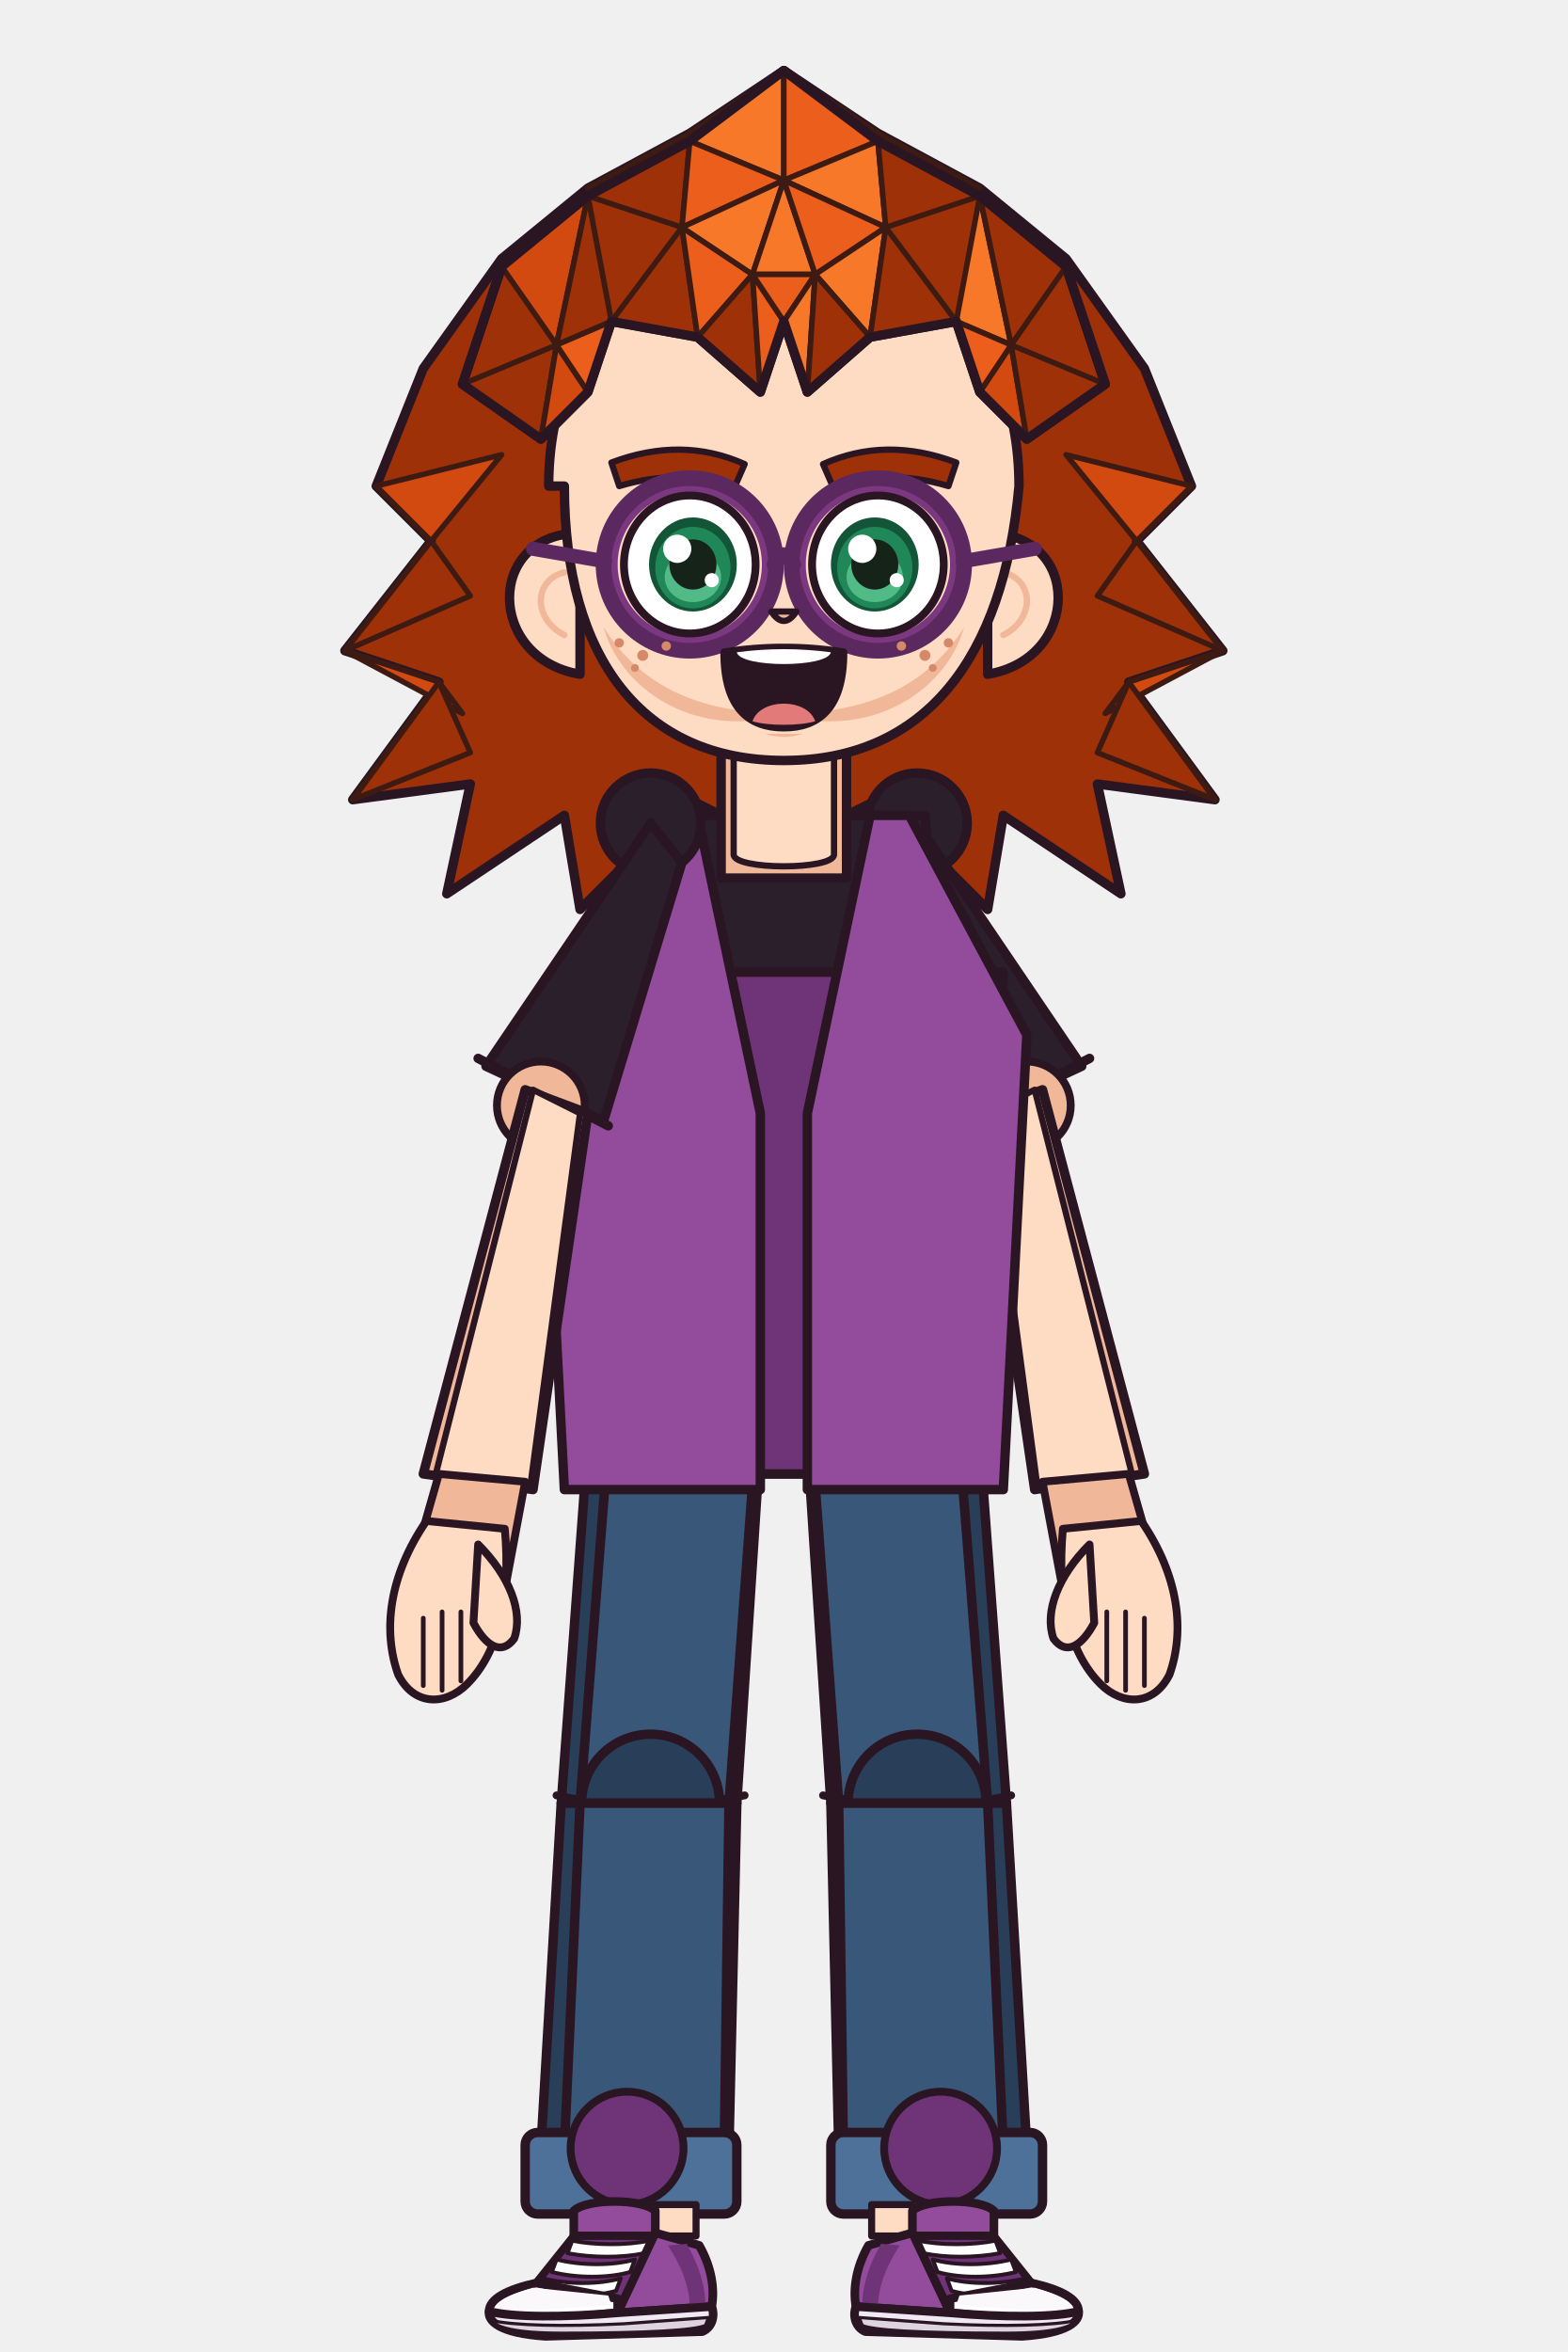
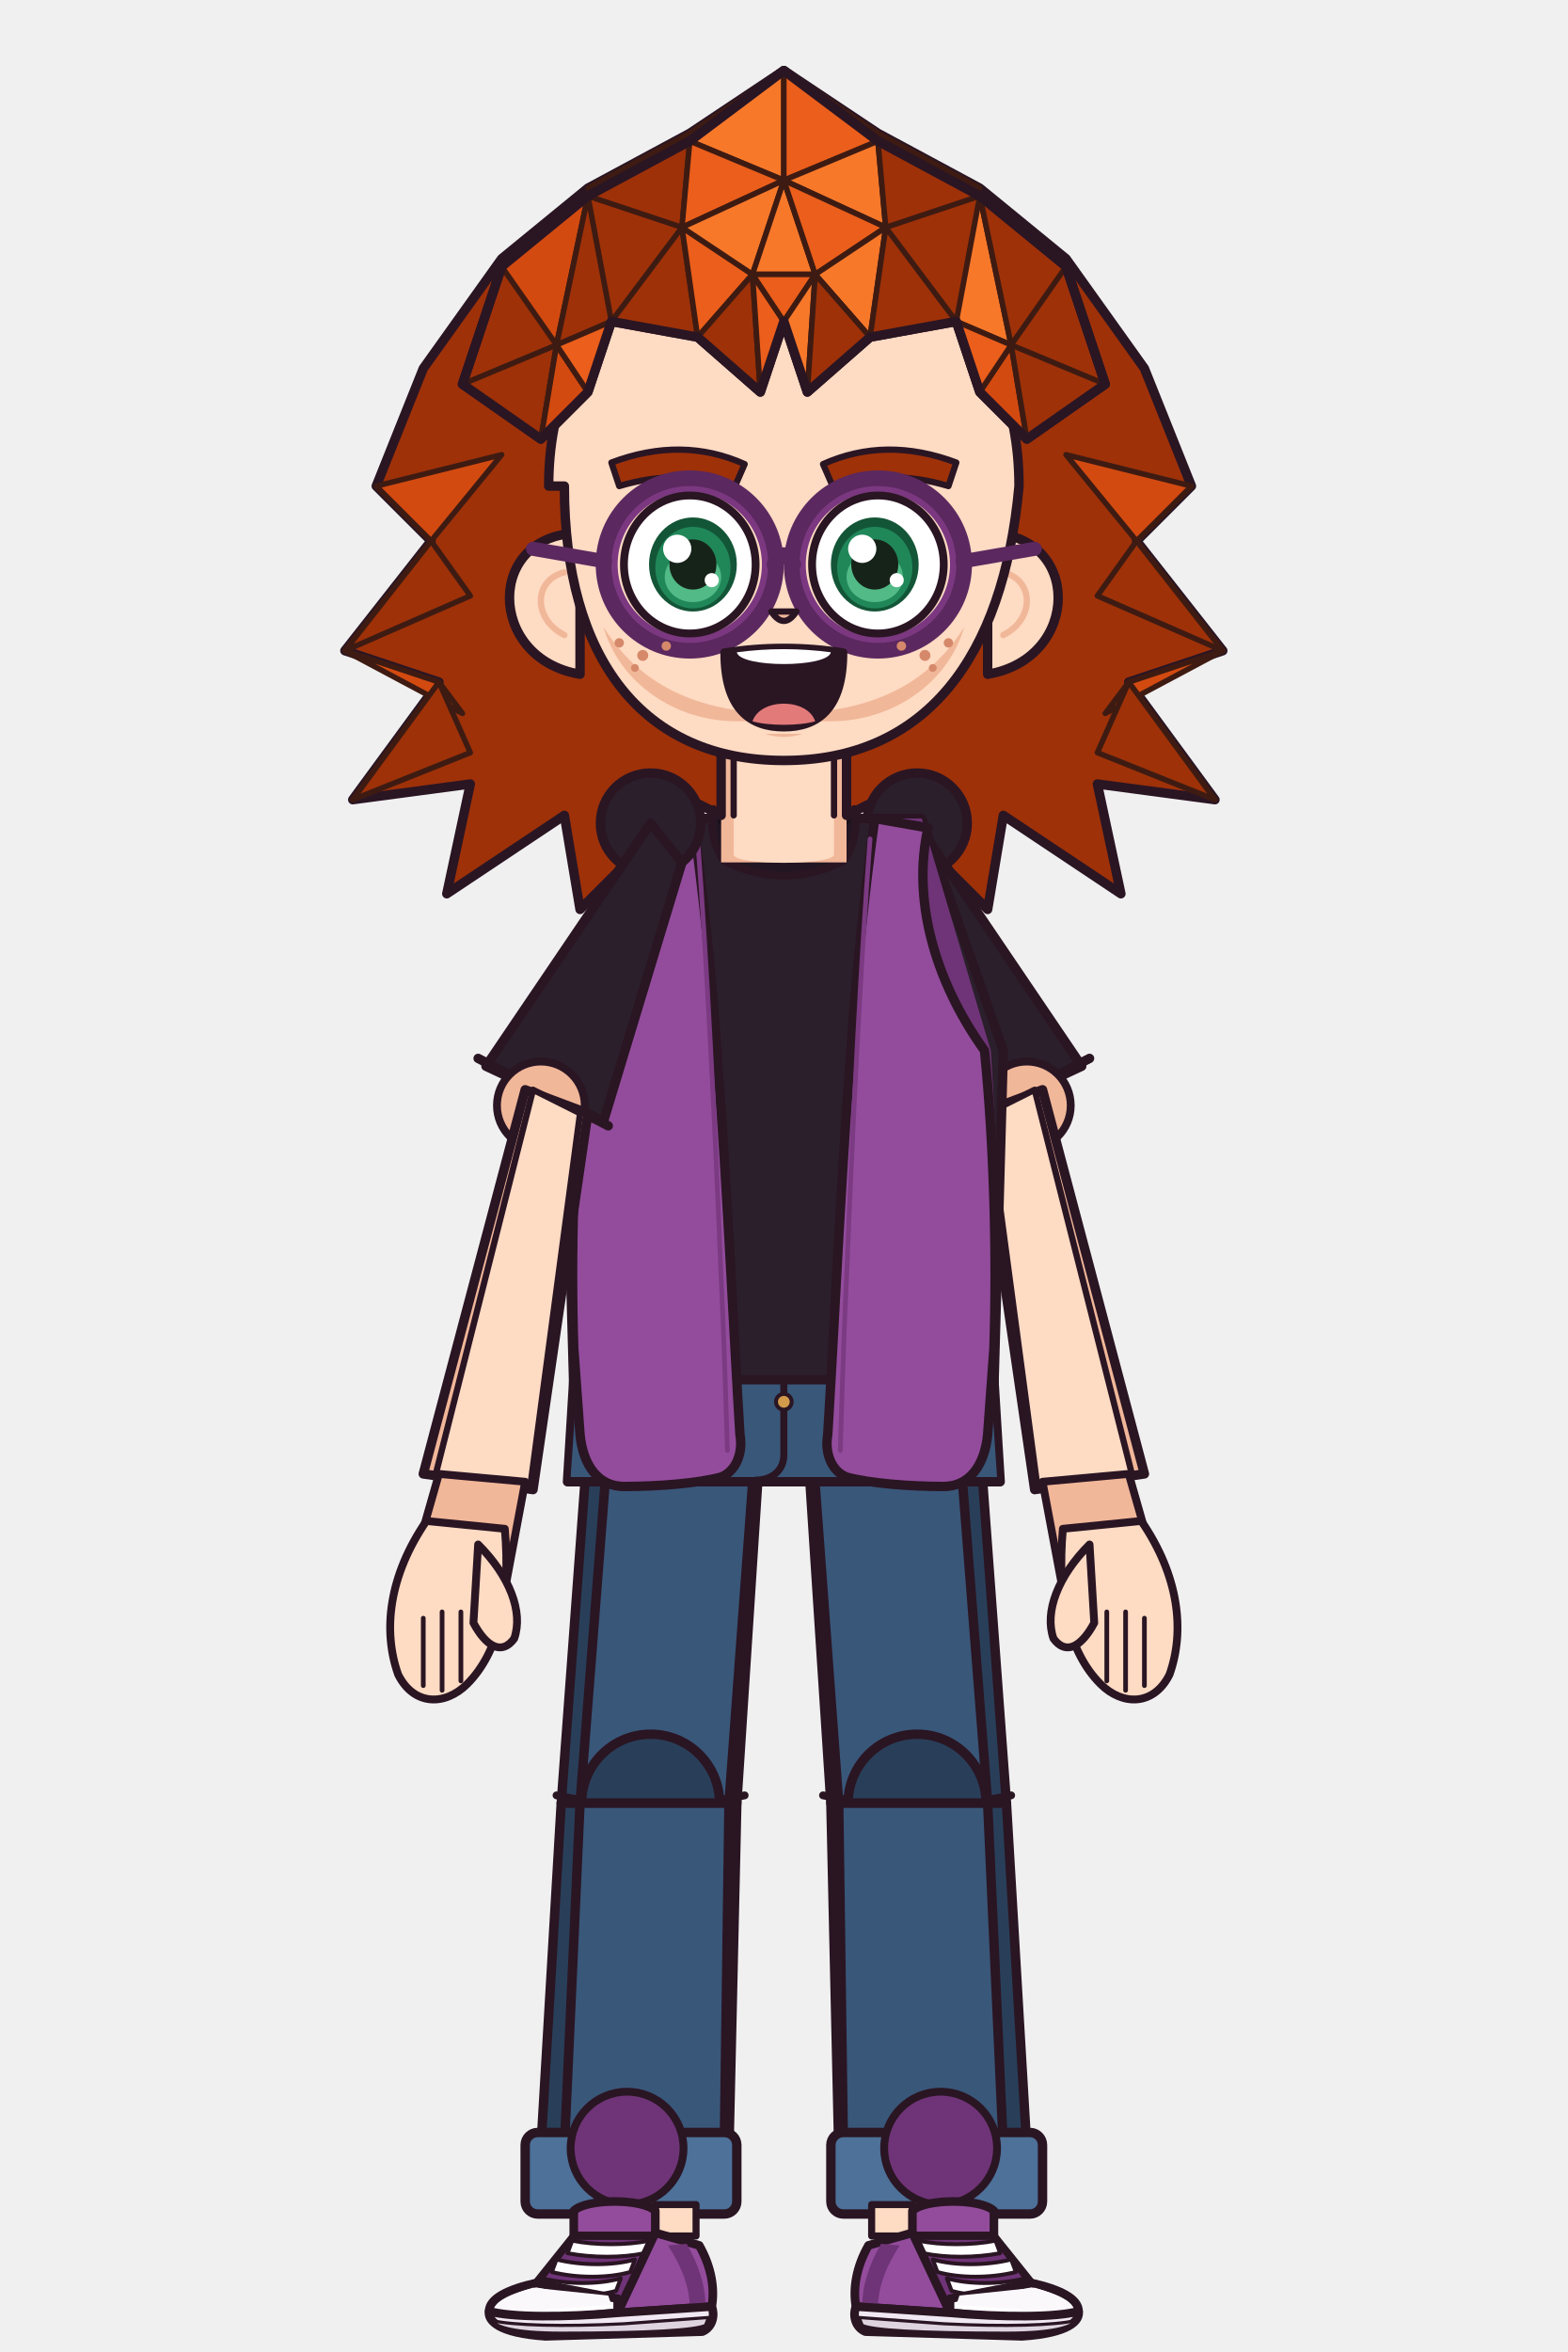
<svg xmlns="http://www.w3.org/2000/svg" viewBox="0 0 1000 1500" width="1000" height="1500">
  <rect width="1000" height="1500" fill="none" />
  <g id="character_root">
    <g id="fk_head_back" transform="rotate(0.0, 500, 520)">
      <g id="layer_head_back">
        <path fill="#9e3108" stroke="#2a1523" stroke-width="6" stroke-linecap="round" stroke-linejoin="round" d="M500 45 L440 85 L375 120 L320 165 L270 235 L240 310 L275 345 L220 415 L280 435 L225 510 L300 500 L285 570 L360 520 L370 580 L440 510 L500 540 L560 510 L630 580 L640 520 L715 570 L700 500 L775 510 L720 435 L780 415 L725 345 L760 310 L730 235 L680 165 L625 120 L560 85 Z" />
        <polygon points="240,310 275,345 320,290" fill="#d34a10" stroke="#3e1b12" stroke-width="3.5" stroke-linejoin="round" />
        <polygon points="275,345 220,415 300,380" fill="#9e3108" stroke="#3e1b12" stroke-width="3.5" stroke-linejoin="round" />
        <polygon points="220,415 280,435 295,455" fill="#d34a10" stroke="#3e1b12" stroke-width="3.5" stroke-linejoin="round" />
        <polygon points="280,435 225,510 300,480" fill="#9e3108" stroke="#3e1b12" stroke-width="3.5" stroke-linejoin="round" />
        <polygon points="760,310 725,345 680,290" fill="#d34a10" stroke="#3e1b12" stroke-width="3.5" stroke-linejoin="round" />
        <polygon points="725,345 780,415 700,380" fill="#9e3108" stroke="#3e1b12" stroke-width="3.5" stroke-linejoin="round" />
        <polygon points="780,415 720,435 705,455" fill="#d34a10" stroke="#3e1b12" stroke-width="3.5" stroke-linejoin="round" />
        <polygon points="720,435 775,510 700,480" fill="#9e3108" stroke="#3e1b12" stroke-width="3.5" stroke-linejoin="round" />
        <polygon points="500,45 440,85 500,140" fill="#eb5e1b" stroke="#3e1b12" stroke-width="3.5" stroke-linejoin="round" />
        <polygon points="500,45 500,140 560,85" fill="#f8782a" stroke="#3e1b12" stroke-width="3.5" stroke-linejoin="round" />
        <polygon points="440,85 375,120 440,165" fill="#9e3108" stroke="#3e1b12" stroke-width="3.5" stroke-linejoin="round" />
        <polygon points="440,85 440,165 500,140" fill="#d34a10" stroke="#3e1b12" stroke-width="3.5" stroke-linejoin="round" />
        <polygon points="560,85 500,140 560,165" fill="#d34a10" stroke="#3e1b12" stroke-width="3.5" stroke-linejoin="round" />
        <polygon points="560,85 625,120 560,165" fill="#9e3108" stroke="#3e1b12" stroke-width="3.5" stroke-linejoin="round" />
      </g>
    </g>
    <g id="fk_leg_r" transform="rotate(0.0, 565, 930)">
      <g id="layer_leg_upper_right">
        <circle cx="565" cy="930" r="48" fill="#293f59" stroke="#2a1523" stroke-width="6" />
        <path fill="#293f59" stroke="#2a1523" stroke-width="6" stroke-linecap="round" stroke-linejoin="round" d="M515 920 L530 1150 L642 1150 L625 920 Z" />
        <path fill="#395779" stroke="#2a1523" stroke-width="6" stroke-linecap="round" stroke-linejoin="round" d="M518 920 L535 1150 L630 1150 L612 920 Z" />
        <path fill="#293f59" stroke="#2a1523" stroke-width="5" stroke-linecap="round" d="M525 1145 Q585 1158 645 1145" />
      </g>
      <g id="fk_leg_lower_r" transform="rotate(0.0, 585, 1150)">
        <g id="layer_leg_lower_right">
          <circle cx="585" cy="1150" r="44" fill="#293f59" stroke="#2a1523" stroke-width="6" />
          <path fill="#293f59" stroke="#2a1523" stroke-width="6" stroke-linecap="round" stroke-linejoin="round" d="M530 1150 L535 1370 L655 1370 L642 1150 Z" />
          <path fill="#395779" stroke="#2a1523" stroke-width="6" stroke-linecap="round" stroke-linejoin="round" d="M535 1150 L538 1370 L640 1370 L630 1150 Z" />
          <rect x="530" y="1360" width="135" height="52" rx="8" fill="#4d7199" stroke="#2a1523" stroke-width="6" />
        </g>
        <g id="fk_shoe_r" transform="rotate(0.0, 600, 1380)">
          <g id="layer_shoe_right">
            <circle cx="600" cy="1370" r="36" fill="#6f3477" stroke="#2a1523" stroke-width="5" />
            <path fill="#fedbc3" stroke="#2a1523" stroke-width="4.5" stroke-linecap="round" stroke-linejoin="round" d="M582 1406 L556 1406 L556 1426 L582 1426 Z" />
            <path fill="#934c9c" stroke="#2a1523" stroke-width="5.5" stroke-linecap="round" stroke-linejoin="round" d="M634 1410 C626 1402 590 1402 582 1410 L582 1426 L634 1426 Z" />
            <path fill="#6f3477" stroke="#2a1523" stroke-width="5" stroke-linecap="round" stroke-linejoin="round" d="M634 1426 L582 1426 L606 1474 L658 1456 Z" />
            <path fill="#ffffff" stroke="#2a1523" stroke-width="2.5" stroke-linejoin="round" d="M635 1429 C620 1432 600 1432 586 1429 L589 1437 C603 1440 622 1440 638 1437 Z" />
            <path fill="#ffffff" stroke="#2a1523" stroke-width="2.5" stroke-linejoin="round" d="M645 1441 C629 1445 609 1445 595 1441 L598 1449 C612 1453 632 1453 648 1449 Z" />
            <path fill="#ffffff" stroke="#2a1523" stroke-width="2.5" stroke-linejoin="round" d="M654 1453 C638 1457 618 1457 604 1453 L607 1461 C621 1465 641 1465 657 1461 Z" />
            <path fill="#934c9c" stroke="#2a1523" stroke-width="5.5" stroke-linecap="round" stroke-linejoin="round" d="M582 1424 L554 1432 C546 1446 544 1460 546 1471 L606 1475 L582 1424 Z" />
            <path fill="#6f3477" d="M562 1431 C554 1445 550 1458 550 1471 L560 1472 C560 1458 566 1444 574 1432 Z" />
            <path fill="#ffffff" stroke="#2a1523" stroke-width="5.5" stroke-linecap="round" stroke-linejoin="round" d="M658 1456 C676 1460 688 1466 688 1474 C688 1478 678 1481 650 1479 L606 1475 L606 1466 Z" />
            <path fill="#fbf8fc" d="M660 1459 C674 1463 684 1468 684 1474 L652 1473 L610 1470 L612 1464 Z" />
            <path fill="#f0e8f2" stroke="#2a1523" stroke-width="5.5" stroke-linecap="round" stroke-linejoin="round" d="M688 1474 C689 1480 682 1488 652 1490 L552 1487 C545 1484 544 1476 546 1471 L606 1475 C640 1478 674 1478 688 1474 Z" />
            <path fill="#ded4e0" stroke="#2a1523" stroke-width="2" stroke-linejoin="round" d="M686 1480 C672 1483 642 1484 602 1482 L548 1478 L550 1483 C556 1486 585 1488 642 1488 C672 1488 684 1484 686 1480 Z" />
          </g>
        </g>
      </g>
    </g>
    <g id="fk_leg_l" transform="rotate(0.0, 435, 930)">
      <g id="layer_leg_upper_left">
        <circle cx="435" cy="930" r="48" fill="#293f59" stroke="#2a1523" stroke-width="6" />
        <path fill="#293f59" stroke="#2a1523" stroke-width="6" stroke-linecap="round" stroke-linejoin="round" d="M375 920 L358 1150 L470 1150 L485 920 Z" />
        <path fill="#395779" stroke="#2a1523" stroke-width="6" stroke-linecap="round" stroke-linejoin="round" d="M388 920 L370 1150 L465 1150 L482 920 Z" />
        <path fill="#293f59" stroke="#2a1523" stroke-width="5" stroke-linecap="round" d="M355 1145 Q415 1158 475 1145" />
      </g>
      <g id="fk_leg_lower_l" transform="rotate(0.0, 415, 1150)">
        <g id="layer_leg_lower_left">
          <circle cx="415" cy="1150" r="44" fill="#293f59" stroke="#2a1523" stroke-width="6" />
          <path fill="#293f59" stroke="#2a1523" stroke-width="6" stroke-linecap="round" stroke-linejoin="round" d="M358 1150 L345 1370 L465 1370 L470 1150 Z" />
          <path fill="#395779" stroke="#2a1523" stroke-width="6" stroke-linecap="round" stroke-linejoin="round" d="M370 1150 L360 1370 L462 1370 L465 1150 Z" />
          <rect x="335" y="1360" width="135" height="52" rx="8" fill="#4d7199" stroke="#2a1523" stroke-width="6" />
        </g>
        <g id="fk_shoe_l" transform="rotate(0.0, 400, 1380)">
          <g id="layer_shoe_left">
            <circle cx="400" cy="1370" r="36" fill="#6f3477" stroke="#2a1523" stroke-width="5" />
            <path fill="#fedbc3" stroke="#2a1523" stroke-width="4.5" stroke-linecap="round" stroke-linejoin="round" d="M418 1406 L444 1406 L444 1426 L418 1426 Z" />
            <path fill="#934c9c" stroke="#2a1523" stroke-width="5.5" stroke-linecap="round" stroke-linejoin="round" d="M366 1410 C374 1402 410 1402 418 1410 L418 1426 L366 1426 Z" />
            <path fill="#6f3477" stroke="#2a1523" stroke-width="5" stroke-linecap="round" stroke-linejoin="round" d="M366 1426 L418 1426 L394 1474 L342 1456 Z" />
            <path fill="#ffffff" stroke="#2a1523" stroke-width="2.5" stroke-linejoin="round" d="M365 1429 C380 1432 400 1432 414 1429 L411 1437 C397 1440 378 1440 362 1437 Z" />
            <path fill="#ffffff" stroke="#2a1523" stroke-width="2.5" stroke-linejoin="round" d="M355 1441 C371 1445 391 1445 405 1441 L402 1449 C388 1453 368 1453 352 1449 Z" />
            <path fill="#ffffff" stroke="#2a1523" stroke-width="2.5" stroke-linejoin="round" d="M346 1453 C362 1457 382 1457 396 1453 L393 1461 C379 1465 359 1465 343 1461 Z" />
            <path fill="#934c9c" stroke="#2a1523" stroke-width="5.5" stroke-linecap="round" stroke-linejoin="round" d="M418 1424 L446 1432 C454 1446 456 1460 454 1471 L394 1475 L418 1424 Z" />
            <path fill="#6f3477" d="M438 1431 C446 1445 450 1458 450 1471 L440 1472 C440 1458 434 1444 426 1432 Z" />
            <path fill="#ffffff" stroke="#2a1523" stroke-width="5.5" stroke-linecap="round" stroke-linejoin="round" d="M342 1456 C324 1460 312 1466 312 1474 C312 1478 322 1481 350 1479 L394 1475 L394 1466 Z" />
            <path fill="#fbf8fc" d="M340 1459 C326 1463 316 1468 316 1474 L348 1473 L390 1470 L388 1464 Z" />
            <path fill="#f0e8f2" stroke="#2a1523" stroke-width="5.5" stroke-linecap="round" stroke-linejoin="round" d="M312 1474 C311 1480 318 1488 348 1490 L448 1487 C455 1484 456 1476 454 1471 L394 1475 C360 1478 326 1478 312 1474 Z" />
            <path fill="#ded4e0" stroke="#2a1523" stroke-width="2" stroke-linejoin="round" d="M314 1480 C328 1483 358 1484 398 1482 L452 1478 L450 1483 C444 1486 415 1488 358 1488 C328 1488 316 1484 314 1480 Z" />
          </g>
        </g>
      </g>
    </g>
    <g id="fk_arm_r" transform="rotate(0.0, 585, 525)">
      <g id="layer_arm_upper_right">
        <circle cx="585" cy="525" r="32" fill="#2b1f2b" stroke="#2a1523" stroke-width="6" />
        <path fill="#2b1f2b" stroke="#2a1523" stroke-width="6" stroke-linecap="round" stroke-linejoin="round" d="M585 525 L690 680 L615 715 L565 550 Z" />
        <path fill="#2b1f2b" stroke="#2a1523" stroke-width="6" stroke-linecap="round" stroke-linejoin="round" d="M695 675 L612 718" />
      </g>
      <g id="fk_arm_lower_r" transform="rotate(0.0, 655, 705)">
        <g id="layer_arm_lower_right">
          <circle cx="655" cy="705" r="28" fill="#f1b799" stroke="#2a1523" stroke-width="5" />
          <path fill="#f1b799" stroke="#2a1523" stroke-width="6" stroke-linecap="round" stroke-linejoin="round" d="M665 695 L730 940 L660 950 L625 710 Z" />
          <path fill="#fedbc3" stroke="#2a1523" stroke-width="4" stroke-linecap="round" stroke-linejoin="round" d="M660 695 L722 940 L662 950 L630 710 Z" />
          <g id="girl_hand_r">
            <path fill="#f1b799" stroke="#2a1523" stroke-width="5" stroke-linecap="round" stroke-linejoin="round" d="M720 940 L740 1010 L680 1025 L665 945 Z" />
            <path fill="#fedbc3" stroke="#2a1523" stroke-width="5" stroke-linecap="round" stroke-linejoin="round" d="M728 970 C752 1005 756 1040 746 1068 C736 1088 716 1088 702 1074 C682 1054 674 1020 678 975 Z" />
            <path fill="#fedbc3" stroke="#2a1523" stroke-width="5" stroke-linecap="round" stroke-linejoin="round" d="M695 985 C675 1005 666 1028 672 1045 C680 1056 690 1050 698 1035 Z" />
            <line x1="730" y1="1075" x2="730" y2="1032" stroke="#2a1523" stroke-width="3" stroke-linecap="round" />
            <line x1="718" y1="1078" x2="718" y2="1028" stroke="#2a1523" stroke-width="3" stroke-linecap="round" />
            <line x1="706" y1="1072" x2="706" y2="1028" stroke="#2a1523" stroke-width="3" stroke-linecap="round" />
          </g>
        </g>
      </g>
    </g>
    <g id="layer_torso">
-       <path fill="#2b1f2b" stroke="#2a1523" stroke-width="6" stroke-linecap="round" stroke-linejoin="round" d="M410 520 L370 940 L630 940 L590 520 Z" />
-       <path fill="#fedbc3" stroke="#2a1523" stroke-width="5" stroke-linecap="round" stroke-linejoin="round" d="M465 520 C475 550 525 550 535 520 Z" />
-       <path fill="#6f3477" stroke="#2a1523" stroke-width="6" stroke-linecap="round" stroke-linejoin="round" d="M360 620 L370 940 L630 940 L640 620 Z" />
-       <path fill="#934c9c" stroke="#2a1523" stroke-width="6" stroke-linecap="round" stroke-linejoin="round" d="M420 520 L345 660 L360 950 L485 950 L485 710 L445 520 Z" />
-       <path fill="#934c9c" stroke="#2a1523" stroke-width="6" stroke-linecap="round" stroke-linejoin="round" d="M580 520 L655 660 L640 950 L515 950 L515 710 L555 520 Z" />
+       <path fill="#fedbc3" stroke="none" d="M465 500 L465 524 Q500 545 535 524 L535 500 Z" />
+       <path fill="#2b1f2b" stroke="#2a1523" stroke-width="6" stroke-linecap="round" stroke-linejoin="round" d="M412 522 L360 670 L366 885 L634 885 L640 670 L588 522 Z" />
+       <path fill="#221622" stroke="#2a1523" stroke-width="5" stroke-linecap="round" stroke-linejoin="round" d="M455 516 Q500 552 545 516 C548 532 542 544 538 549 Q500 568 462 549 C458 544 452 532 455 516 Z" />
+       <path fill="none" stroke="#180f19" stroke-width="2.5" stroke-linecap="round" d="M459 524 Q500 556 541 524" />
+       <path fill="#293f59" stroke="#2a1523" stroke-width="6" stroke-linecap="round" stroke-linejoin="round" d="M366 880 L362 945 L638 945 L634 880 Z" />
+       <path fill="#395779" stroke="none" d="M368 883 L364 942 L636 942 L632 883 Z" />
+       <path fill="none" stroke="#2a1523" stroke-width="4.5" stroke-linecap="round" d="M500 882 L500 928 C500 938 492 944 482 944" />
+       <circle cx="500" cy="894" r="5" fill="#d29a4a" stroke="#2a1523" stroke-width="2.5" />
+       <path fill="none" stroke="#2a1523" stroke-width="4" stroke-linecap="round" d="M395 905 Q415 918 425 942" />
+       <path fill="none" stroke="#2a1523" stroke-width="4" stroke-linecap="round" d="M605 905 Q585 918 575 942" />
+       <path fill="#6f3477" d="M412 522 L368 670 C364 730 362 800 365 860 L368 915 C372 935 380 948 398 948 L460 942 C470 938 474 928 472 915 C468 850 464 760 458 680 L442 522 Z" />
+       <path fill="#6f3477" d="M588 522 L632 670 C636 730 638 800 635 860 L632 915 C628 935 620 948 602 948 L540 942 C530 938 526 928 528 915 C532 850 536 760 542 680 L558 522 Z" />
+       <path fill="#934c9c" stroke="#2a1523" stroke-width="6" stroke-linecap="round" stroke-linejoin="round" d="M442 522 L408 528 C418 572 405 624 372 670 C366 730 364 800 366 860 L370 915 C372 935 382 948 398 948 C420 948 445 946 460 942 C470 938 474 926 472 915 C468 850 464 760 458 680 C454 620 448 565 442 522 Z" />
+       <path fill="none" stroke="#7b3a82" stroke-width="3" stroke-linecap="round" d="M445 535 C451 615 456 715 460 815 C462 855 463 895 464 925" />
+       <path fill="#934c9c" stroke="#2a1523" stroke-width="6" stroke-linecap="round" stroke-linejoin="round" d="M558 522 L592 528 C582 572 595 624 628 670 C634 730 636 800 634 860 L630 915 C628 935 618 948 602 948 C580 948 555 946 540 942 C530 938 526 926 528 915 C532 850 536 760 542 680 C546 620 552 565 558 522 Z" />
+       <path fill="none" stroke="#7b3a82" stroke-width="3" stroke-linecap="round" d="M555 535 C549 615 544 715 540 815 C538 855 537 895 536 925" />
    </g>
    <g id="fk_head_base" transform="rotate(0.0, 500, 520)">
      <g id="layer_head_base">
-         <path fill="#f1b799" stroke="#2a1523" stroke-width="6" stroke-linecap="round" stroke-linejoin="round" d="M460 450 L460 560 L540 560 L540 450 Z" />
-         <path fill="#fedbc3" stroke="#2a1523" stroke-width="4" stroke-linecap="round" stroke-linejoin="round" d="M468 450 L468 545 C468 555 532 555 532 545 L532 450 Z" />
+         <path fill="#f1b799" d="M460 450 L460 550 L540 550 L540 450 Z" />
+         <line x1="460" y1="450" x2="460" y2="520" stroke="#2a1523" stroke-width="6" stroke-linecap="round" />
+         <line x1="540" y1="450" x2="540" y2="520" stroke="#2a1523" stroke-width="6" stroke-linecap="round" />
+         <path fill="#fedbc3" d="M468 450 L468 545 C468 552 532 552 532 545 L532 450 Z" />
+         <line x1="468" y1="450" x2="468" y2="520" stroke="#2a1523" stroke-width="4" stroke-linecap="round" />
+         <line x1="532" y1="450" x2="532" y2="520" stroke="#2a1523" stroke-width="4" stroke-linecap="round" />
        <path fill="#fedbc3" stroke="#2a1523" stroke-width="6" stroke-linecap="round" stroke-linejoin="round" d="M370 340 C310 340 310 420 370 430 Z" />
        <path fill="none" stroke="#f1b799" stroke-width="4" stroke-linecap="round" d="M360 365 C340 370 340 395 360 405" />
        <path fill="#fedbc3" stroke="#2a1523" stroke-width="6" stroke-linecap="round" stroke-linejoin="round" d="M630 340 C690 340 690 420 630 430 Z" />
        <path fill="none" stroke="#f1b799" stroke-width="4" stroke-linecap="round" d="M640 365 C660 370 660 395 640 405" />
        <path fill="#fedbc3" stroke="#2a1523" stroke-width="6" stroke-linecap="round" stroke-linejoin="round" d="M350 310 C350 100 650 100 650 310 C640 420 590 485 500 485 C410 485 360 420 360 310 Z" />
        <path fill="#f1b799" d="M470 460 C430 460 395 435 385 400 C410 440 450 455 500 455 C550 455 590 440 615 400 C605 435 570 460 530 460 Z" />
        <path fill="#9e3108" stroke="#2a1523" stroke-width="4" stroke-linecap="round" stroke-linejoin="round" d="M390 295 Q435 278 475 296 L468 312 Q435 298 395 310 Z" />
        <path fill="#9e3108" stroke="#2a1523" stroke-width="4" stroke-linecap="round" stroke-linejoin="round" d="M610 295 Q565 278 525 296 L532 312 Q565 298 605 310 Z" />
        <circle cx="440" cy="360" r="54" fill="none" stroke="#5b285f" stroke-width="12" stroke-linecap="round" />
        <circle cx="440" cy="360" r="48" fill="none" stroke="#7b3880" stroke-width="4" />
        <circle cx="560" cy="360" r="54" fill="none" stroke="#5b285f" stroke-width="12" stroke-linecap="round" />
        <circle cx="560" cy="360" r="48" fill="none" stroke="#7b3880" stroke-width="4" />
        <path fill="none" stroke="#5b285f" stroke-width="10" stroke-linecap="round" d="M494 360 Q500 348 506 360" />
        <line x1="386" y1="358" x2="340" y2="350" stroke="#5b285f" stroke-width="9" stroke-linecap="round" />
        <line x1="614" y1="358" x2="660" y2="350" stroke="#5b285f" stroke-width="9" stroke-linecap="round" />
        <circle cx="395" cy="410" r="3" fill="#d5896a" />
        <circle cx="410" cy="418" r="3.5" fill="#d5896a" />
        <circle cx="425" cy="412" r="3" fill="#d5896a" />
        <circle cx="405" cy="426" r="2.5" fill="#d5896a" />
        <circle cx="605" cy="410" r="3" fill="#d5896a" />
        <circle cx="590" cy="418" r="3.5" fill="#d5896a" />
        <circle cx="575" cy="412" r="3" fill="#d5896a" />
        <circle cx="595" cy="426" r="2.5" fill="#d5896a" />
        <path fill="#f1b799" stroke="#2a1523" stroke-width="4" stroke-linecap="round" stroke-linejoin="round" d="M492 390 Q500 402 508 390 Z" />
        <path fill="#9e3108" stroke="#2a1523" stroke-width="6" stroke-linecap="round" stroke-linejoin="round" d="M500 45 L440 90 L375 125 L320 170 L295 245 L345 280 L375 250 L390 205 L445 215 L485 250 L500 205 L515 250 L555 215 L610 205 L625 250 L655 280 L705 245 L680 170 L625 125 L560 90 Z" />
        <polygon points="500,45 440,90 500,115" fill="#f8782a" stroke="#3e1b12" stroke-width="3.5" stroke-linejoin="round" />
        <polygon points="500,45 500,115 560,90" fill="#eb5e1b" stroke="#3e1b12" stroke-width="3.5" stroke-linejoin="round" />
        <polygon points="440,90 375,125 435,145" fill="#9e3108" stroke="#3e1b12" stroke-width="3.5" stroke-linejoin="round" />
        <polygon points="440,90 435,145 500,115" fill="#eb5e1b" stroke="#3e1b12" stroke-width="3.5" stroke-linejoin="round" />
        <polygon points="560,90 500,115 565,145" fill="#f8782a" stroke="#3e1b12" stroke-width="3.5" stroke-linejoin="round" />
        <polygon points="560,90 625,125 565,145" fill="#9e3108" stroke="#3e1b12" stroke-width="3.5" stroke-linejoin="round" />
        <polygon points="435,145 390,205 445,215" fill="#9e3108" stroke="#3e1b12" stroke-width="3.5" stroke-linejoin="round" />
        <polygon points="435,145 445,215 480,175" fill="#eb5e1b" stroke="#3e1b12" stroke-width="3.5" stroke-linejoin="round" />
        <polygon points="500,115 435,145 480,175" fill="#f8782a" stroke="#3e1b12" stroke-width="3.5" stroke-linejoin="round" />
        <polygon points="500,115 480,175 520,175" fill="#f8782a" stroke="#3e1b12" stroke-width="3.5" stroke-linejoin="round" />
        <polygon points="500,115 520,175 565,145" fill="#eb5e1b" stroke="#3e1b12" stroke-width="3.5" stroke-linejoin="round" />
        <polygon points="565,145 520,175 555,215" fill="#f8782a" stroke="#3e1b12" stroke-width="3.5" stroke-linejoin="round" />
        <polygon points="565,145 555,215 610,205" fill="#9e3108" stroke="#3e1b12" stroke-width="3.5" stroke-linejoin="round" />
        <polygon points="480,175 445,215 485,250" fill="#9e3108" stroke="#3e1b12" stroke-width="3.5" stroke-linejoin="round" />
        <polygon points="480,175 485,250 500,205" fill="#eb5e1b" stroke="#3e1b12" stroke-width="3.5" stroke-linejoin="round" />
        <polygon points="480,175 520,175 500,205" fill="#eb5e1b" stroke="#3e1b12" stroke-width="3.5" stroke-linejoin="round" />
        <polygon points="520,175 500,205 515,250" fill="#f8782a" stroke="#3e1b12" stroke-width="3.5" stroke-linejoin="round" />
        <polygon points="520,175 515,250 555,215" fill="#9e3108" stroke="#3e1b12" stroke-width="3.5" stroke-linejoin="round" />
        <polygon points="375,125 320,170 355,220" fill="#d34a10" stroke="#3e1b12" stroke-width="3.5" stroke-linejoin="round" />
        <polygon points="375,125 355,220 390,205" fill="#9e3108" stroke="#3e1b12" stroke-width="3.5" stroke-linejoin="round" />
        <polygon points="355,220 295,245 345,280" fill="#9e3108" stroke="#3e1b12" stroke-width="3.5" stroke-linejoin="round" />
        <polygon points="355,220 345,280 375,250" fill="#d34a10" stroke="#3e1b12" stroke-width="3.5" stroke-linejoin="round" />
        <polygon points="355,220 375,250 390,205" fill="#eb5e1b" stroke="#3e1b12" stroke-width="3.5" stroke-linejoin="round" />
        <polygon points="625,125 610,205 645,220" fill="#f8782a" stroke="#3e1b12" stroke-width="3.5" stroke-linejoin="round" />
        <polygon points="625,125 645,220 680,170" fill="#9e3108" stroke="#3e1b12" stroke-width="3.5" stroke-linejoin="round" />
        <polygon points="645,220 625,250 655,280" fill="#d34a10" stroke="#3e1b12" stroke-width="3.5" stroke-linejoin="round" />
        <polygon points="645,220 610,205 625,250" fill="#eb5e1b" stroke="#3e1b12" stroke-width="3.5" stroke-linejoin="round" />
        <polygon points="645,220 655,280 705,245" fill="#9e3108" stroke="#3e1b12" stroke-width="3.5" stroke-linejoin="round" />
        <path fill="none" stroke="#2a1523" stroke-width="6" stroke-linecap="round" stroke-linejoin="round" d="M500 45 L440 90 L375 125 L320 170 L295 245 L345 280 L375 250 L390 205 L445 215 L485 250 L500 205 L515 250 L555 215 L610 205 L625 250 L655 280 L705 245 L680 170 L625 125 L560 90 Z" />
      </g>
      <g id="layer_eyes_open">
        <ellipse cx="440" cy="360" rx="42" ry="44" fill="#ffffff" stroke="#2a1523" stroke-width="5" />
        <ellipse cx="442" cy="360" rx="28" ry="30" fill="#135537" />
        <ellipse cx="442" cy="362" rx="24" ry="26" fill="#208759" />
        <ellipse cx="442" cy="368" rx="18" ry="16" fill="#51ba86" />
        <ellipse cx="442" cy="360" rx="15" ry="16" fill="#162319" />
        <circle cx="432" cy="350" r="9" fill="#ffffff" />
        <circle cx="454" cy="370" r="4.5" fill="#ffffff" />
        <ellipse cx="560" cy="360" rx="42" ry="44" fill="#ffffff" stroke="#2a1523" stroke-width="5" />
        <ellipse cx="558" cy="360" rx="28" ry="30" fill="#135537" />
        <ellipse cx="558" cy="362" rx="24" ry="26" fill="#208759" />
        <ellipse cx="558" cy="368" rx="18" ry="16" fill="#51ba86" />
        <ellipse cx="558" cy="360" rx="15" ry="16" fill="#162319" />
        <circle cx="550" cy="350" r="9" fill="#ffffff" />
        <circle cx="572" cy="370" r="4.5" fill="#ffffff" />
      </g>
      <g id="layer_mouth_wide_open">
        <path fill="#2a1523" stroke="#2a1523" stroke-width="5" stroke-linecap="round" stroke-linejoin="round" d="M462 416 Q500 410 538 416 C538 452 522 464 500 464 C478 464 462 452 462 416 Z" />
        <path fill="#ffffff" d="M470 416 Q500 412 530 416 C528 426 472 426 470 416 Z" />
        <path fill="#e27a7a" d="M480 460 C485 445 515 445 520 460 C510 463 490 463 480 460 Z" />
        <path fill="#f1b799" d="M488 468 Q500 472 512 468 Z" />
      </g>
    </g>
    <g id="fk_arm_l" transform="rotate(0.0, 415, 525)">
      <g id="layer_arm_upper_left">
        <circle cx="415" cy="525" r="32" fill="#2b1f2b" stroke="#2a1523" stroke-width="6" />
        <path fill="#2b1f2b" stroke="#2a1523" stroke-width="6" stroke-linecap="round" stroke-linejoin="round" d="M415 525 L310 680 L385 715 L435 550 Z" />
        <path fill="#2b1f2b" stroke="#2a1523" stroke-width="6" stroke-linecap="round" stroke-linejoin="round" d="M305 675 L388 718" />
      </g>
      <g id="fk_arm_lower_l" transform="rotate(0.0, 345, 705)">
        <g id="layer_arm_lower_left">
          <circle cx="345" cy="705" r="28" fill="#f1b799" stroke="#2a1523" stroke-width="5" />
          <path fill="#f1b799" stroke="#2a1523" stroke-width="6" stroke-linecap="round" stroke-linejoin="round" d="M335 695 L270 940 L340 950 L375 710 Z" />
          <path fill="#fedbc3" stroke="#2a1523" stroke-width="4" stroke-linecap="round" stroke-linejoin="round" d="M340 695 L278 940 L338 950 L370 710 Z" />
          <g id="girl_hand_l">
            <path fill="#f1b799" stroke="#2a1523" stroke-width="5" stroke-linecap="round" stroke-linejoin="round" d="M280 940 L260 1010 L320 1025 L335 945 Z" />
            <path fill="#fedbc3" stroke="#2a1523" stroke-width="5" stroke-linecap="round" stroke-linejoin="round" d="M272 970 C248 1005 244 1040 254 1068 C264 1088 284 1088 298 1074 C318 1054 326 1020 322 975 Z" />
            <path fill="#fedbc3" stroke="#2a1523" stroke-width="5" stroke-linecap="round" stroke-linejoin="round" d="M305 985 C325 1005 334 1028 328 1045 C320 1056 310 1050 302 1035 Z" />
            <line x1="270" y1="1075" x2="270" y2="1032" stroke="#2a1523" stroke-width="3" stroke-linecap="round" />
            <line x1="282" y1="1078" x2="282" y2="1028" stroke="#2a1523" stroke-width="3" stroke-linecap="round" />
            <line x1="294" y1="1072" x2="294" y2="1028" stroke="#2a1523" stroke-width="3" stroke-linecap="round" />
          </g>
        </g>
      </g>
    </g>
  </g>
</svg>
